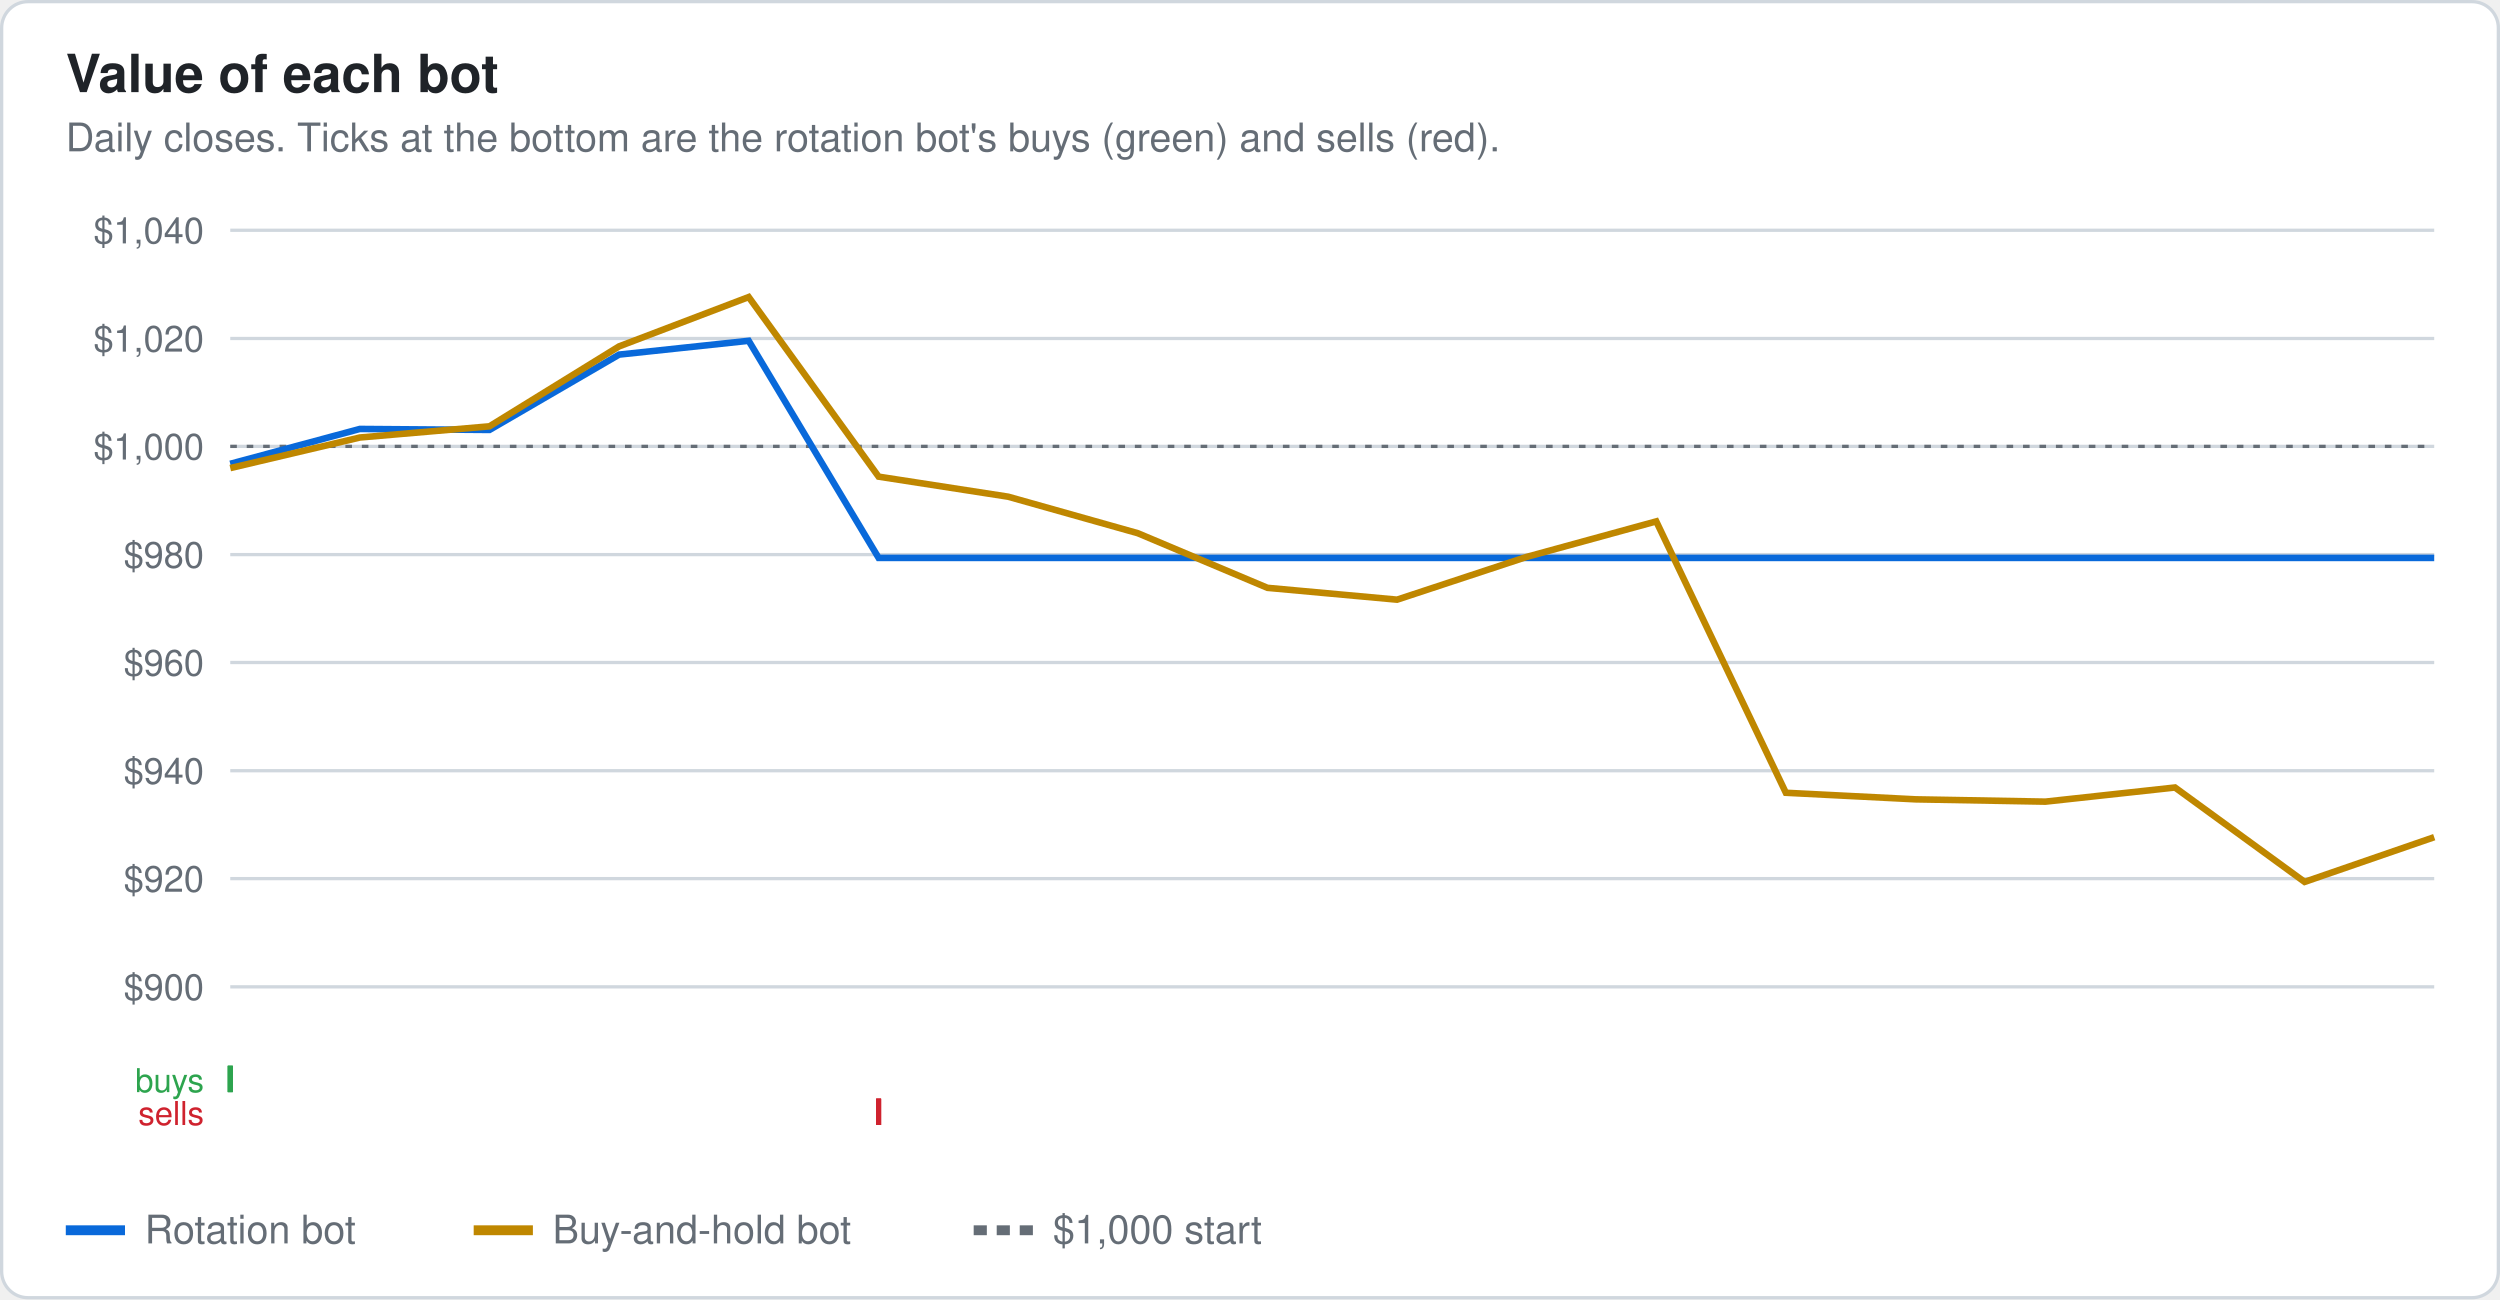
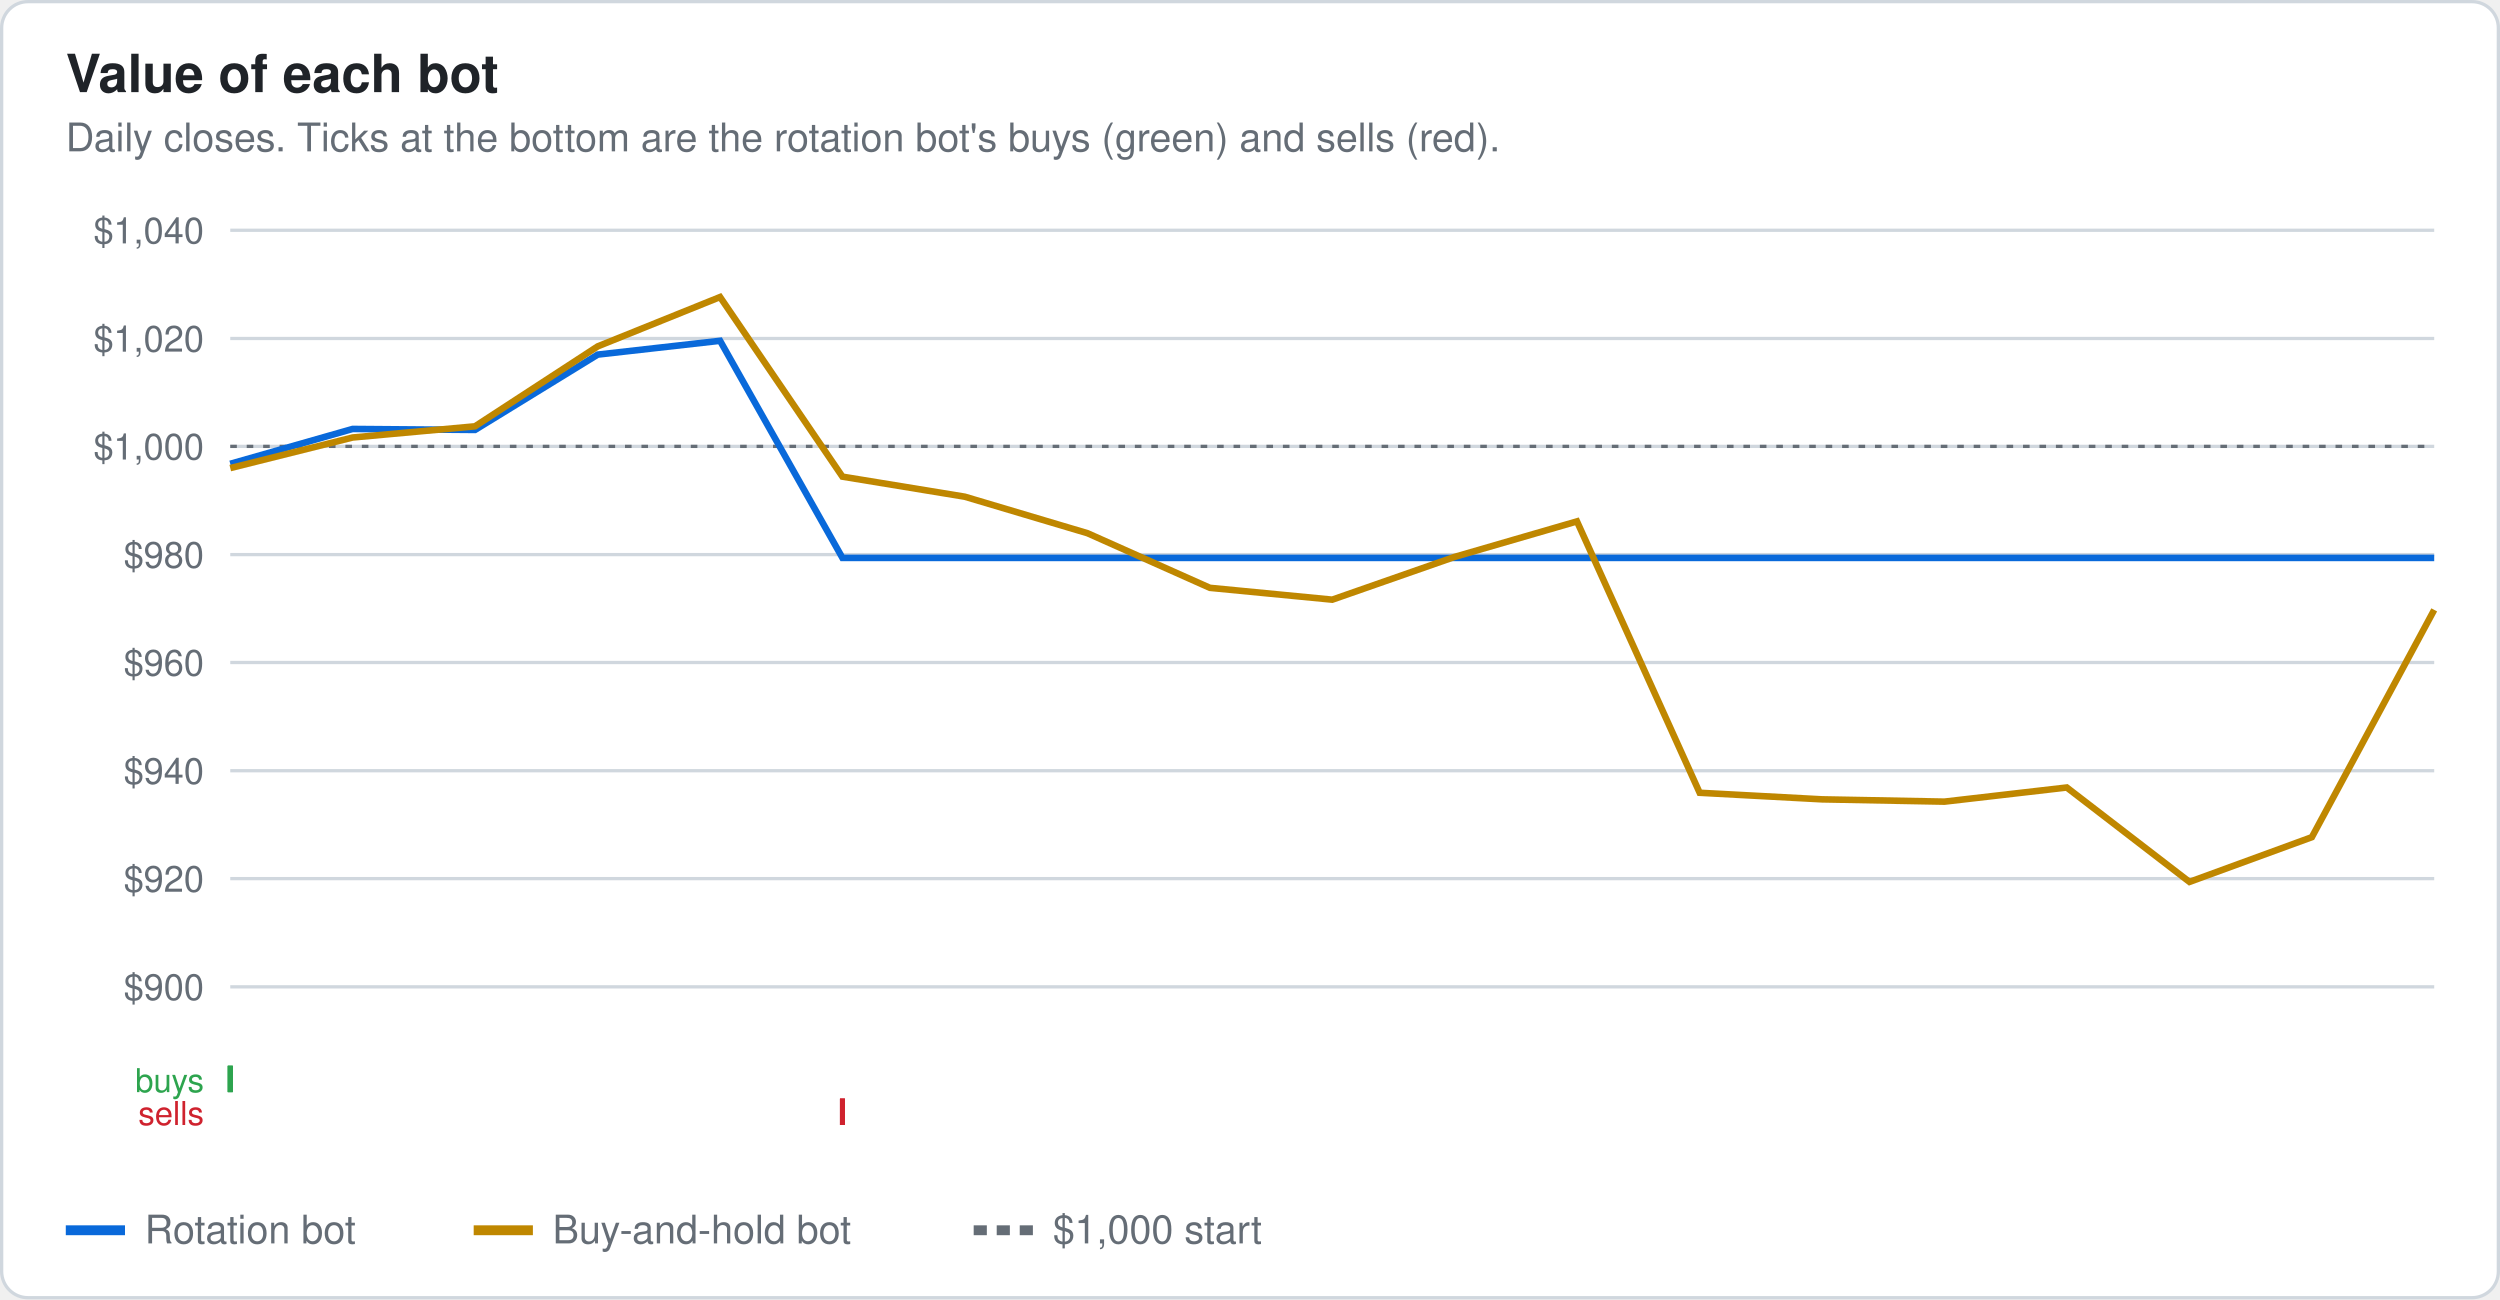
<svg xmlns="http://www.w3.org/2000/svg" width="760" height="395" viewBox="0 0 760 395" font-family="Helvetica, Arial, sans-serif">
  <rect x="0.5" y="0.5" width="759" height="394" rx="8" fill="#ffffff" stroke="#d0d7de" />
  <text x="20" y="28" font-size="16" font-weight="bold" fill="#1f2328">Value of each bot</text>
  <text x="20" y="46" font-size="12" fill="#656d76">Daily closes. Ticks at the bottom are the rotation bot's buys (green) and sells (red).</text>
  <line x1="70" y1="300.0" x2="740" y2="300.0" stroke="#d0d7de" />
  <text x="62" y="304.0" font-size="11" text-anchor="end" fill="#656d76">$900</text>
  <line x1="70" y1="267.1" x2="740" y2="267.1" stroke="#d0d7de" />
  <text x="62" y="271.1" font-size="11" text-anchor="end" fill="#656d76">$920</text>
  <line x1="70" y1="234.3" x2="740" y2="234.3" stroke="#d0d7de" />
  <text x="62" y="238.3" font-size="11" text-anchor="end" fill="#656d76">$940</text>
  <line x1="70" y1="201.4" x2="740" y2="201.4" stroke="#d0d7de" />
  <text x="62" y="205.4" font-size="11" text-anchor="end" fill="#656d76">$960</text>
  <line x1="70" y1="168.6" x2="740" y2="168.6" stroke="#d0d7de" />
  <text x="62" y="172.6" font-size="11" text-anchor="end" fill="#656d76">$980</text>
  <line x1="70" y1="135.7" x2="740" y2="135.7" stroke="#d0d7de" />
  <text x="62" y="139.7" font-size="11" text-anchor="end" fill="#656d76">$1,000</text>
  <line x1="70" y1="102.9" x2="740" y2="102.9" stroke="#d0d7de" />
  <text x="62" y="106.9" font-size="11" text-anchor="end" fill="#656d76">$1,020</text>
  <line x1="70" y1="70.0" x2="740" y2="70.0" stroke="#d0d7de" />
  <text x="62" y="74.0" font-size="11" text-anchor="end" fill="#656d76">$1,040</text>
  <line x1="70" y1="135.7" x2="740" y2="135.7" stroke="#656d76" stroke-dasharray="2 3" />
-   <polyline points="70.0,141.0 109.4,130.4 148.8,130.7 188.2,107.8 227.6,103.6 267.1,169.6 306.5,169.6 345.9,169.6 385.3,169.6 424.7,169.6 464.1,169.6 503.5,169.6 542.9,169.6 582.4,169.6 621.8,169.6 661.2,169.6 700.6,169.6 740.0,169.6" fill="none" stroke="#0969da" stroke-width="2" />
-   <polyline points="70.0,142.3 109.4,133.0 148.8,129.6 188.2,105.3 227.6,90.3 267.1,144.9 306.5,151.0 345.9,162.1 385.3,178.7 424.7,182.3 464.1,169.3 503.5,158.5 542.9,241.0 582.4,243.0 621.8,243.7 661.2,239.4 700.6,268.1 740.0,254.5" fill="none" stroke="#bf8700" stroke-width="2" />
+   <polyline points="70.0,141.0 107.2,130.4 144.4,130.7 181.7,107.8 218.9,103.6 256.1,169.6 293.3,169.6 330.6,169.6 367.8,169.6 405.0,169.6 442.2,169.6 479.4,169.6 516.7,169.6 553.9,169.6 591.1,169.6 628.3,169.6 665.6,169.6 702.8,169.6 740.0,169.6" fill="none" stroke="#0969da" stroke-width="2" />
+   <polyline points="70.0,142.3 107.2,133.0 144.4,129.6 181.7,105.3 218.9,90.3 256.1,144.9 293.3,151.0 330.6,162.1 367.8,178.7 405.0,182.3 442.2,169.3 479.4,158.5 516.7,241.0 553.9,243.0 591.1,243.7 628.3,239.4 665.6,268.1 702.8,254.5 740.0,185.4" fill="none" stroke="#bf8700" stroke-width="2" />
  <line x1="70.0" y1="324" x2="70.0" y2="332" stroke="#2da44e" stroke-width="1.5" />
  <line x1="70.0" y1="324" x2="70.0" y2="332" stroke="#2da44e" stroke-width="1.5" />
  <line x1="70.0" y1="324" x2="70.0" y2="332" stroke="#2da44e" stroke-width="1.5" />
  <line x1="70.0" y1="324" x2="70.0" y2="332" stroke="#2da44e" stroke-width="1.5" />
-   <line x1="267.1" y1="334" x2="267.1" y2="342" stroke="#cf222e" stroke-width="1.5" />
-   <line x1="267.1" y1="334" x2="267.1" y2="342" stroke="#cf222e" stroke-width="1.5" />
-   <line x1="267.1" y1="334" x2="267.1" y2="342" stroke="#cf222e" stroke-width="1.5" />
-   <line x1="267.1" y1="334" x2="267.1" y2="342" stroke="#cf222e" stroke-width="1.5" />
+   <line x1="256.1" y1="334" x2="256.1" y2="342" stroke="#cf222e" stroke-width="1.5" />
+   <line x1="256.1" y1="334" x2="256.1" y2="342" stroke="#cf222e" stroke-width="1.5" />
+   <line x1="256.1" y1="334" x2="256.1" y2="342" stroke="#cf222e" stroke-width="1.5" />
+   <line x1="256.1" y1="334" x2="256.1" y2="342" stroke="#cf222e" stroke-width="1.5" />
  <text x="62" y="332" font-size="10" text-anchor="end" fill="#2da44e">buys</text>
  <text x="62" y="342" font-size="10" text-anchor="end" fill="#cf222e">sells</text>
  <line x1="20" y1="374" x2="38" y2="374" stroke="#0969da" stroke-width="3" />
  <text x="44" y="378" font-size="12" fill="#656d76">Rotation bot</text>
  <line x1="144" y1="374" x2="162" y2="374" stroke="#bf8700" stroke-width="3" />
  <text x="168" y="378" font-size="12" fill="#656d76">Buy-and-hold bot</text>
  <line x1="296" y1="374" x2="314" y2="374" stroke="#656d76" stroke-width="3" stroke-dasharray="4 3" />
  <text x="320" y="378" font-size="12" fill="#656d76">$1,000 start</text>
</svg>
